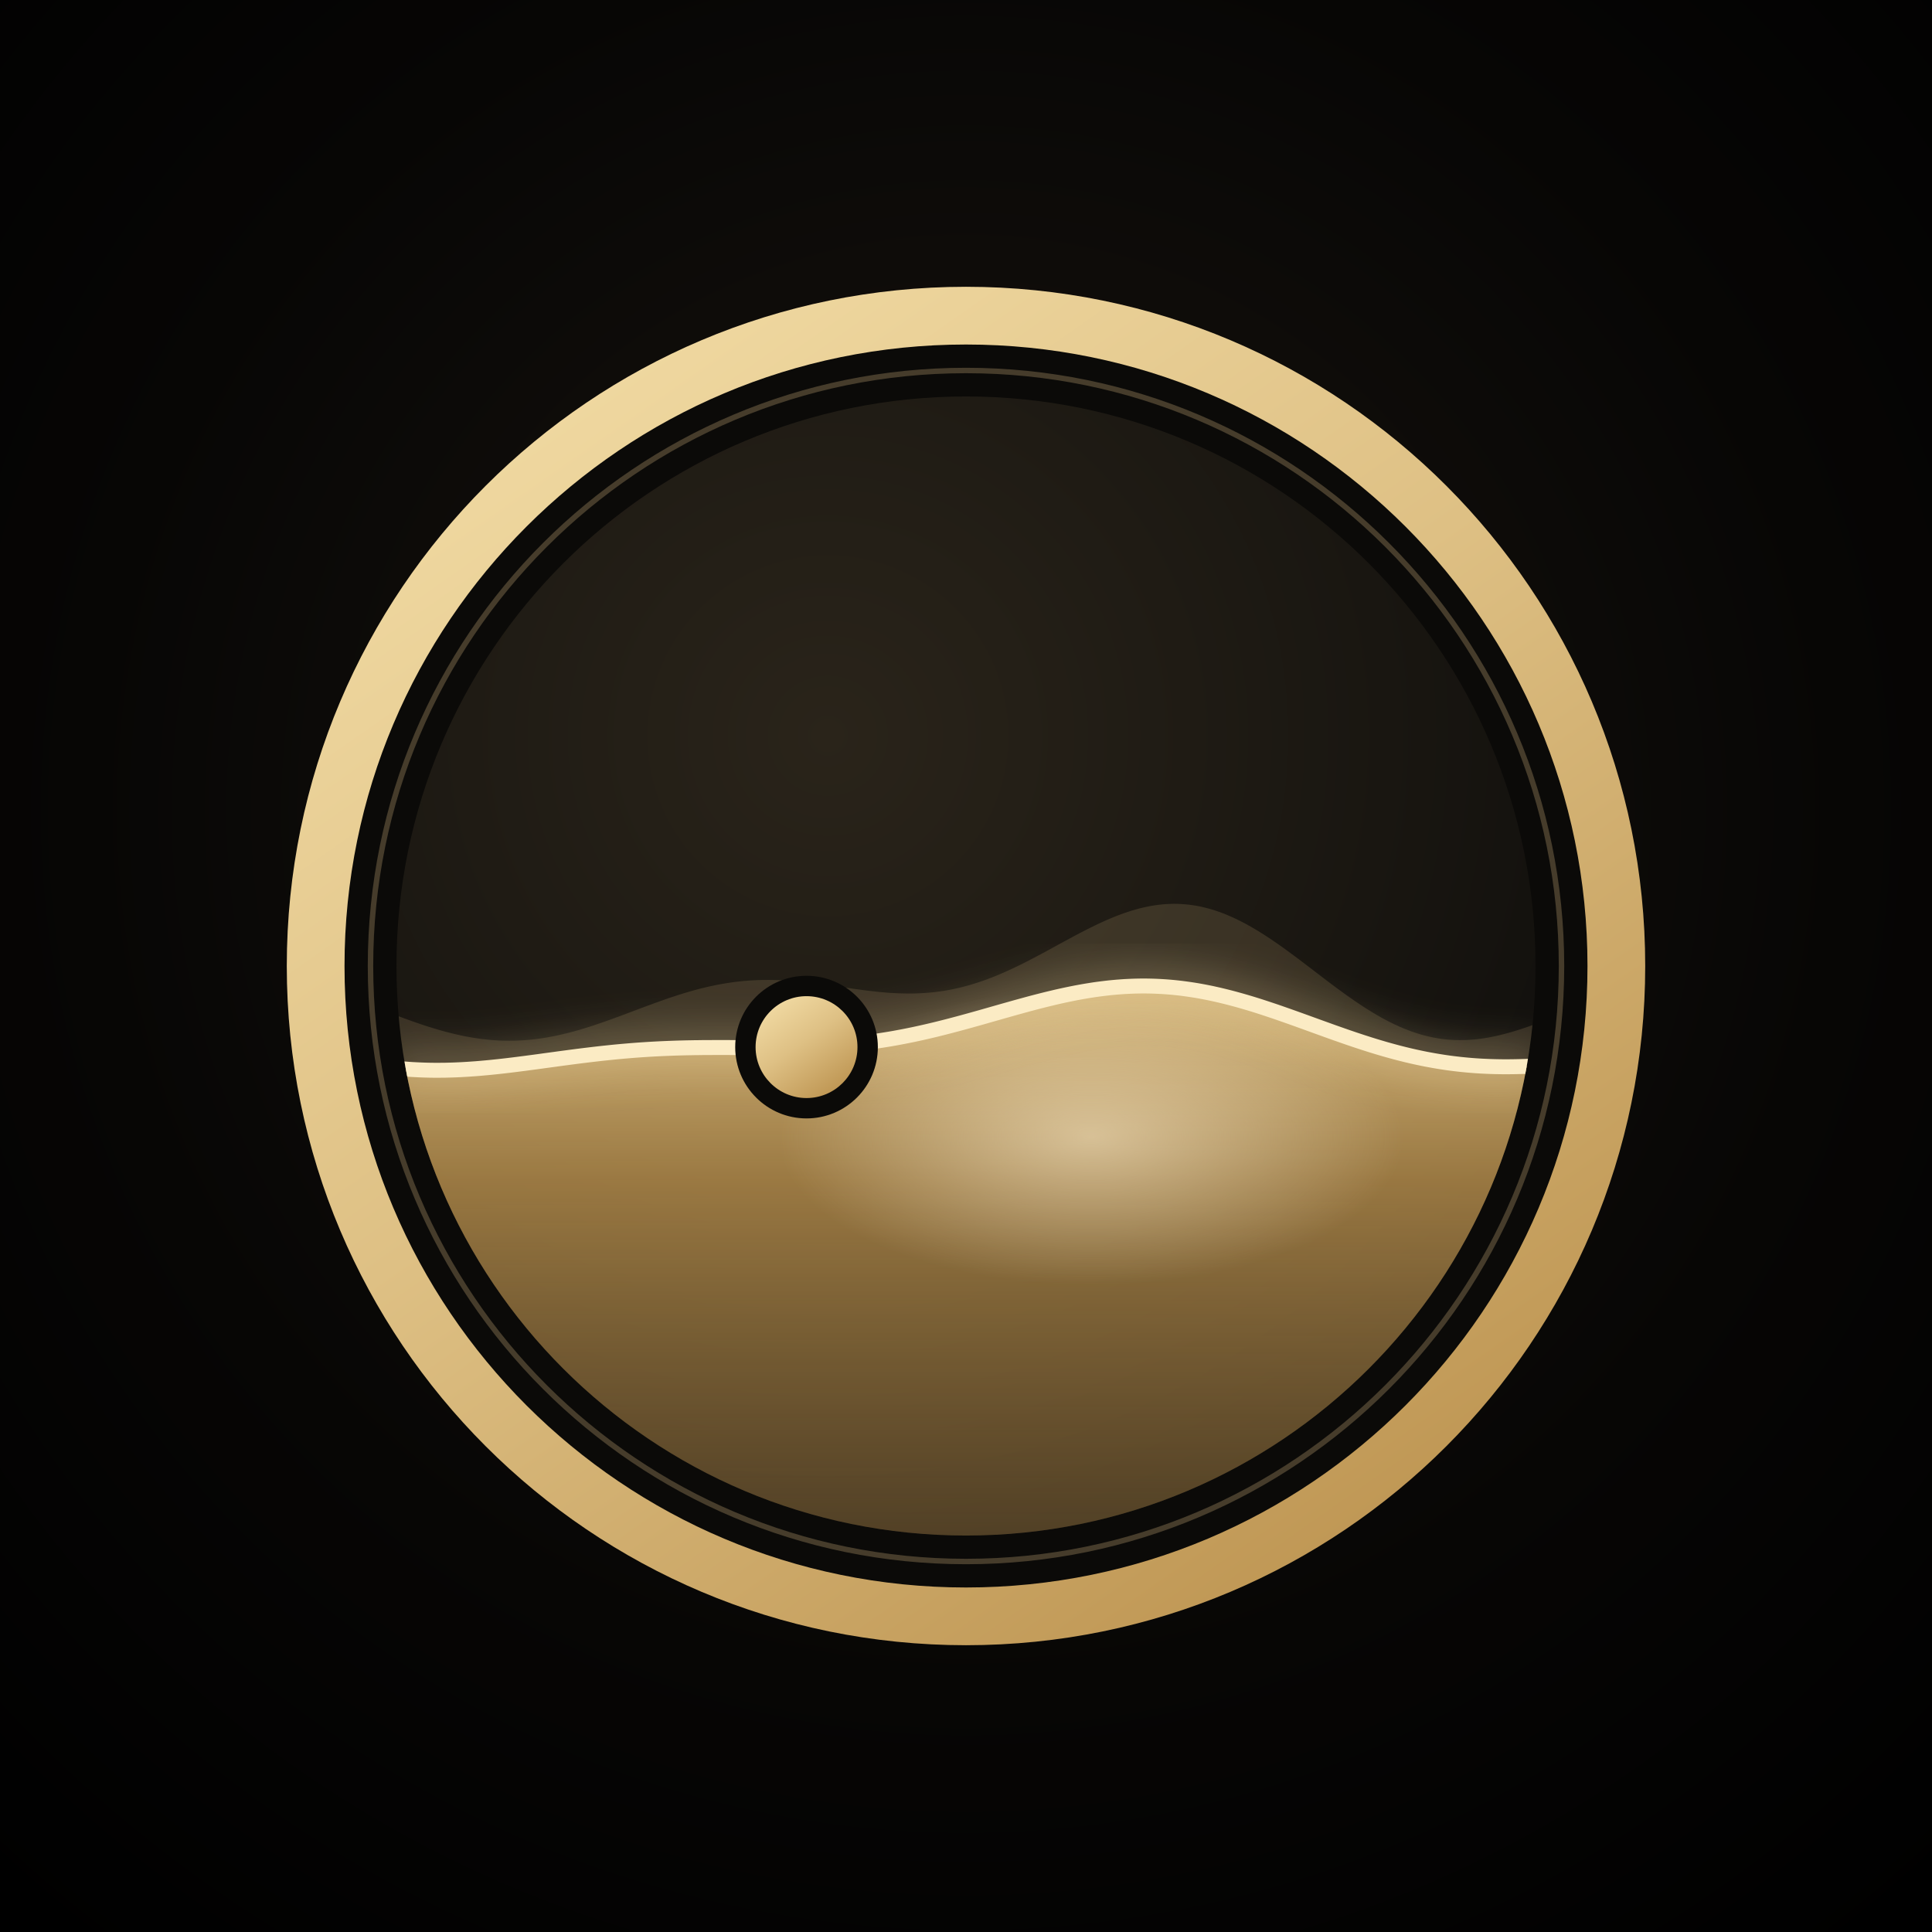
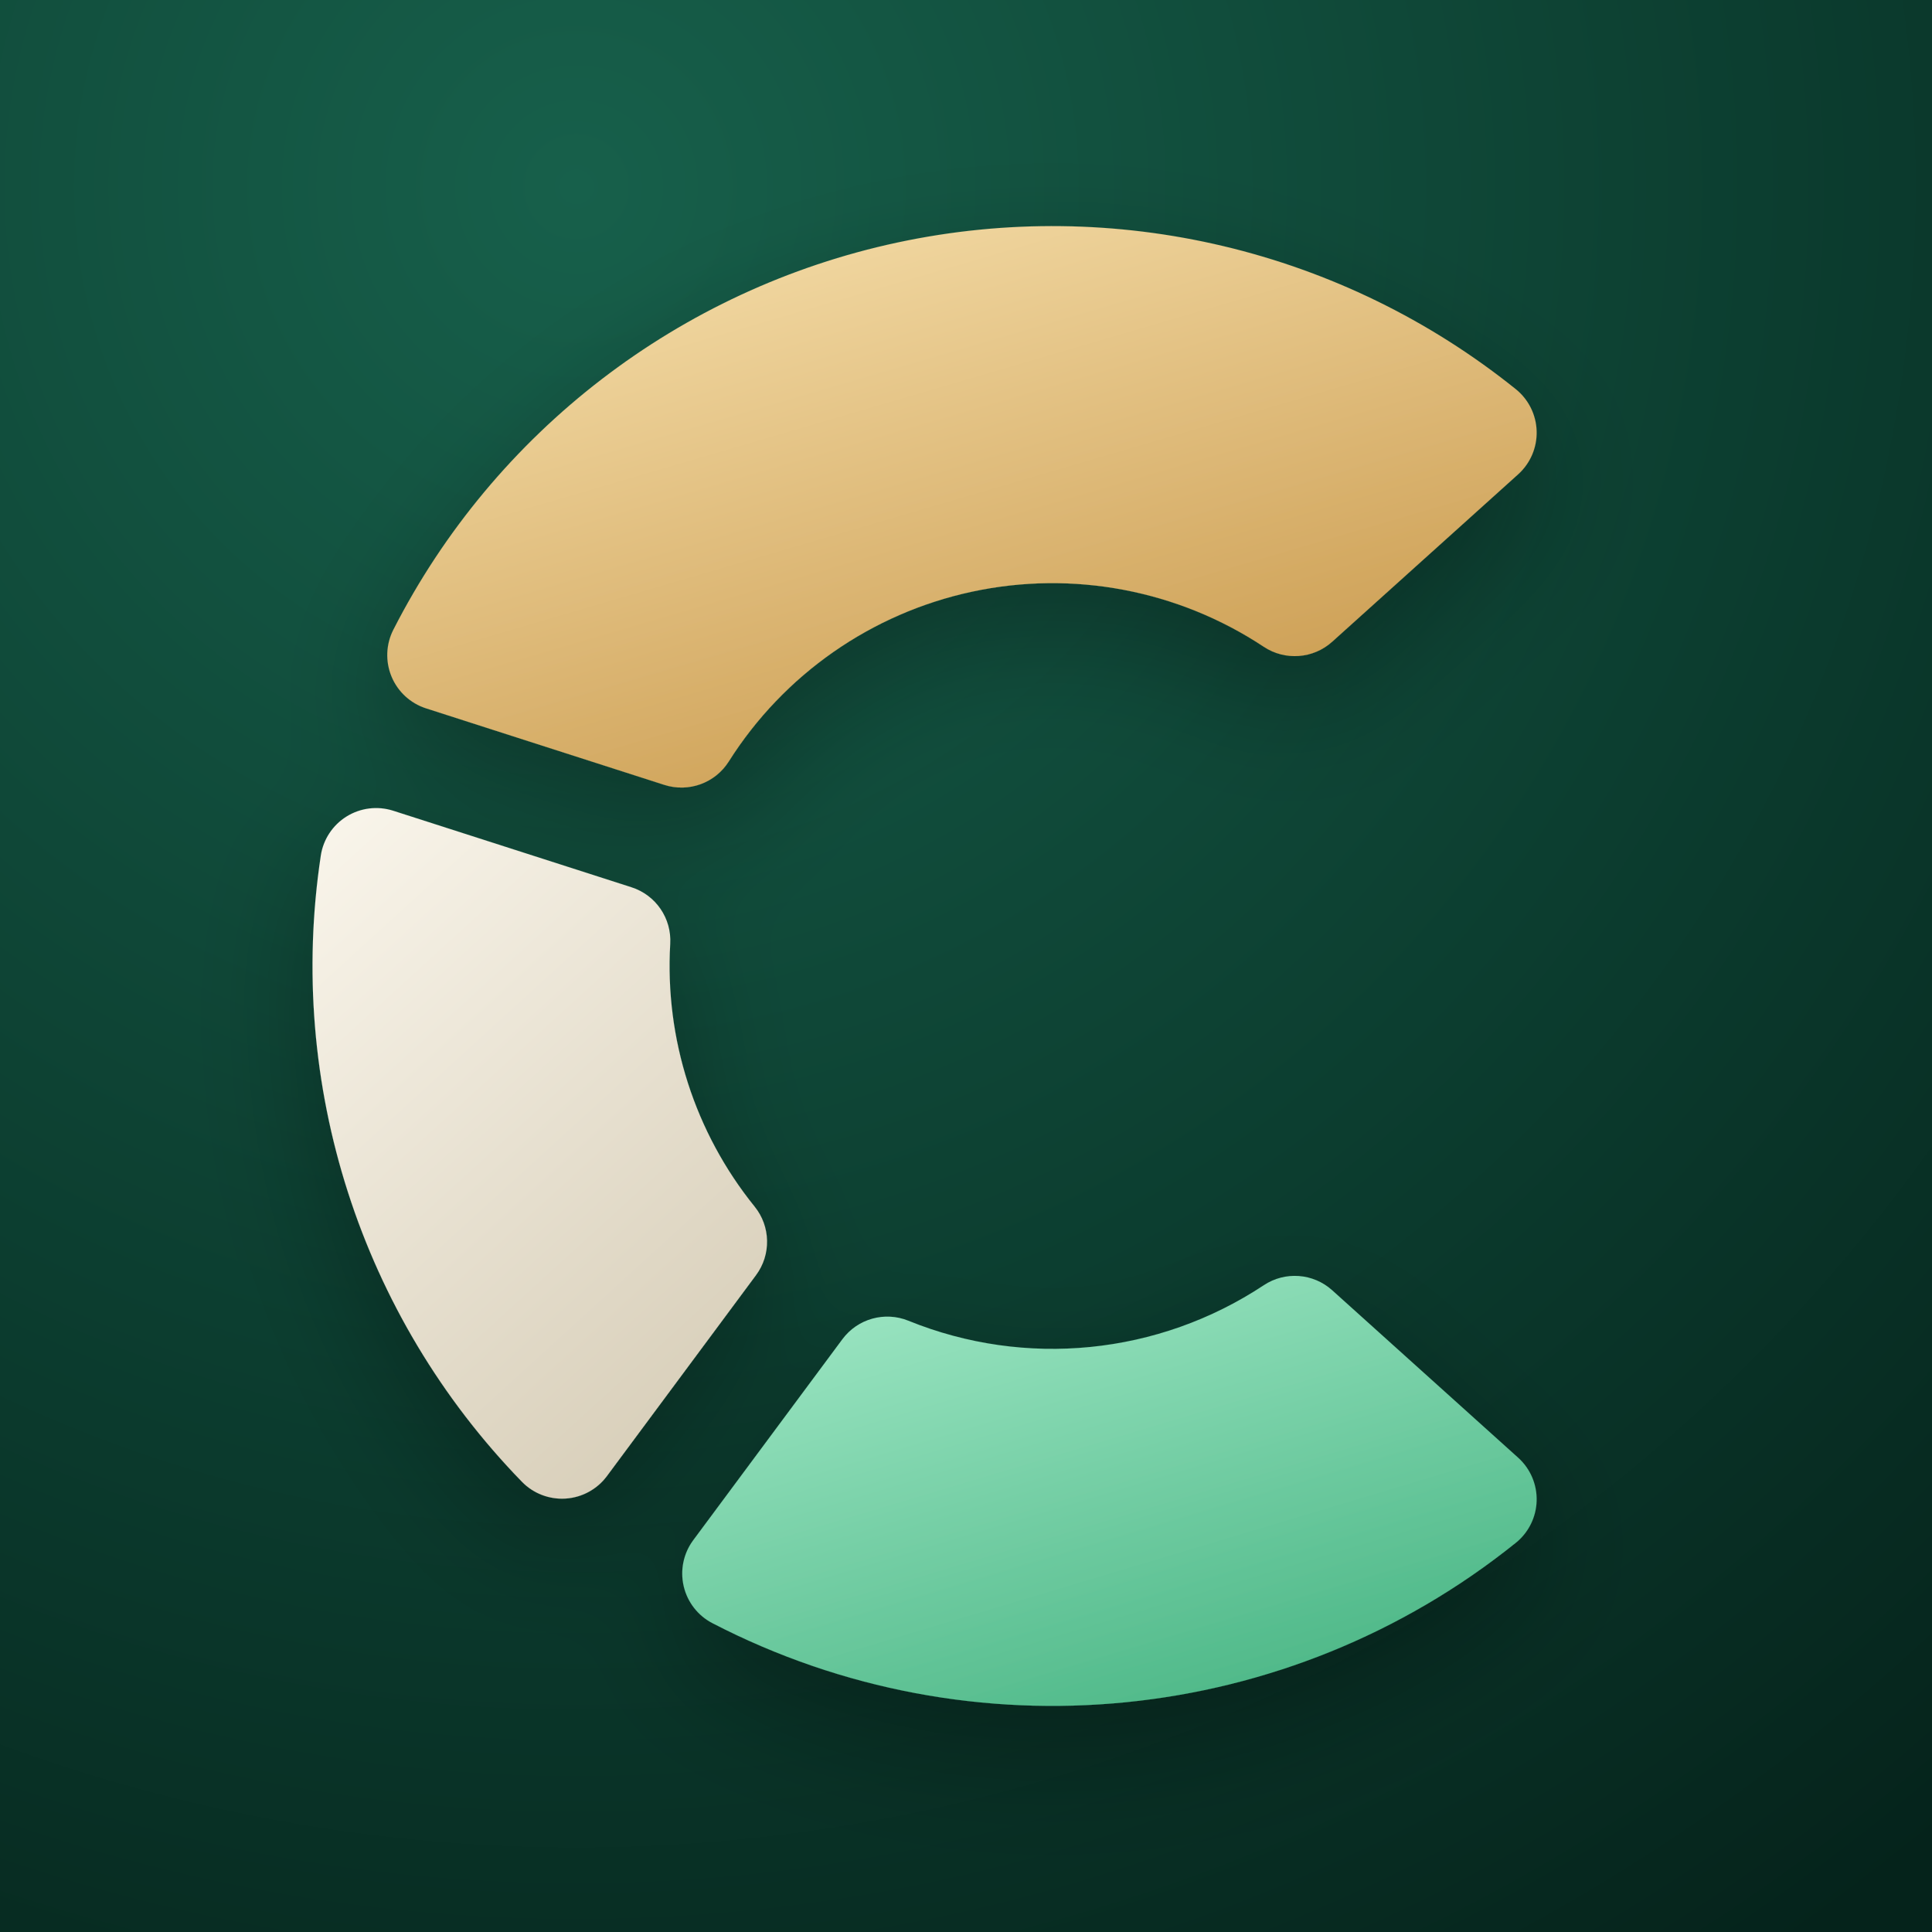
<svg xmlns="http://www.w3.org/2000/svg" width="1024" height="1024" viewBox="0 0 1024 1024">
  <defs>
-     <radialGradient id="bg" cx="0.5" cy="0.42" r="0.75">
-       <stop offset="0" stop-color="#1A1610" />
-       <stop offset="0.6" stop-color="#070605" />
-       <stop offset="1" stop-color="#000" />
+     <radialGradient id="field" cx="0.3" cy="0.1" r="1.1">
+       <stop offset="0" stop-color="#17604B" />
+       <stop offset="0.55" stop-color="#0C3E30" />
+       <stop offset="1" stop-color="#05231B" />
    </radialGradient>
+     <linearGradient id="sheen" x1="0" y1="0" x2="0" y2="1">
+       <stop offset="0" stop-color="#fff" stop-opacity="0.07" />
+       <stop offset="0.5" stop-color="#fff" stop-opacity="0" />
+     </linearGradient>
+     <filter id="shadow" x="-25%" y="-25%" width="150%" height="150%">
+       <feDropShadow dx="0" dy="25.08" stdDeviation="31.92" flood-color="#000" flood-opacity="0.3" />
+     </filter>
+     <filter id="soften" x="-5%" y="-5%" width="110%" height="110%">
+       <feGaussianBlur stdDeviation="2.85" />
+     </filter>
+     <linearGradient id="seg0" x1="0" y1="0" x2="0.6" y2="1">
+       <stop offset="0" stop-color="#A6EBCA" />
+       <stop offset="1" stop-color="#4FB989" />
+     </linearGradient>
+     <clipPath id="clip0">
+       <path d="M 803.38 817.75 A 392.16 392.16 0 0 1 377.62 860.32 A 29.64 29.64 0 0 1 367.44 816.33 L 446.5 709.8 A 29.64 29.64 0 0 1 481.45 700.01 A 202.92 202.92 0 0 0 669.87 681.17 A 29.64 29.64 0 0 1 706.07 683.85 L 804.65 772.61 A 29.64 29.64 0 0 1 803.38 817.75 Z" />
+     </clipPath>
+     <mask id="edge0" maskUnits="userSpaceOnUse" x="0" y="0" width="1024" height="1024">
+       <path d="M 803.38 817.75 A 392.16 392.16 0 0 1 377.62 860.32 A 29.64 29.64 0 0 1 367.44 816.33 L 446.5 709.8 A 29.64 29.64 0 0 1 481.45 700.01 A 202.92 202.92 0 0 0 669.87 681.17 A 29.64 29.64 0 0 1 706.07 683.85 L 804.65 772.61 A 29.64 29.64 0 0 1 803.38 817.75 Z" fill="#fff" />
+       <path d="M 803.38 817.75 A 392.16 392.16 0 0 1 377.62 860.32 A 29.64 29.64 0 0 1 367.44 816.33 L 446.5 709.8 A 29.64 29.64 0 0 1 481.45 700.01 A 202.92 202.92 0 0 0 669.87 681.17 A 29.64 29.64 0 0 1 706.07 683.85 L 804.65 772.61 A 29.64 29.64 0 0 1 803.38 817.75 Z" fill="#000" transform="translate(0 10.26)" filter="url(#soften)" />
+     </mask>
+     <linearGradient id="seg1" x1="0" y1="0" x2="0.6" y2="1">
+       <stop offset="0" stop-color="#FAF6EC" />
+       <stop offset="1" stop-color="#D9D0BB" />
+     </linearGradient>
+     <clipPath id="clip1">
+       <path d="M 276.62 785.35 A 392.16 392.16 0 0 1 170.03 453.51 A 29.64 29.64 0 0 1 208.4 429.71 L 334.7 470.28 A 29.64 29.64 0 0 1 355.23 500.22 A 202.92 202.92 0 0 0 399.98 639.54 A 29.64 29.64 0 0 1 400.72 675.84 L 321.67 782.36 A 29.64 29.64 0 0 1 276.62 785.35 Z" />
+     </clipPath>
+     <mask id="edge1" maskUnits="userSpaceOnUse" x="0" y="0" width="1024" height="1024">
+       <path d="M 276.62 785.35 A 392.16 392.16 0 0 1 170.03 453.51 A 29.64 29.64 0 0 1 208.4 429.71 L 334.7 470.28 A 29.64 29.64 0 0 1 355.23 500.22 A 202.92 202.92 0 0 0 399.98 639.54 A 29.64 29.64 0 0 1 400.72 675.84 L 321.67 782.36 A 29.64 29.64 0 0 1 276.62 785.35 Z" fill="#fff" />
+       <path d="M 276.62 785.35 A 392.16 392.16 0 0 1 170.03 453.51 A 29.64 29.64 0 0 1 208.4 429.71 L 334.7 470.28 A 29.64 29.64 0 0 1 355.23 500.22 A 202.92 202.92 0 0 0 399.98 639.54 A 29.64 29.64 0 0 1 400.72 675.84 L 321.67 782.36 A 29.64 29.64 0 0 1 276.62 785.35 Z" fill="#000" transform="translate(0 10.26)" filter="url(#soften)" />
+     </mask>
+     <linearGradient id="seg2" x1="0" y1="0" x2="0.6" y2="1">
+       <stop offset="0" stop-color="#F9E4B2" />
+       <stop offset="1" stop-color="#CB9C50" />
+     </linearGradient>
+     <clipPath id="clip2">
+       <path d="M 208.5 333.75 A 392.16 392.16 0 0 1 803.38 206.25 A 29.64 29.64 0 0 1 804.65 251.39 L 706.07 340.15 A 29.64 29.64 0 0 1 669.87 342.83 A 202.92 202.92 0 0 0 386.25 403.62 A 29.64 29.64 0 0 1 352.13 416.01 L 225.83 375.44 A 29.64 29.64 0 0 1 208.5 333.75 Z" />
+     </clipPath>
+     <mask id="edge2" maskUnits="userSpaceOnUse" x="0" y="0" width="1024" height="1024">
+       <path d="M 208.5 333.75 A 392.16 392.16 0 0 1 803.38 206.25 A 29.64 29.64 0 0 1 804.65 251.39 L 706.07 340.15 A 29.64 29.64 0 0 1 669.87 342.83 A 202.92 202.92 0 0 0 386.25 403.62 A 29.64 29.64 0 0 1 352.13 416.01 L 225.83 375.44 A 29.64 29.64 0 0 1 208.5 333.75 Z" fill="#fff" />
+       <path d="M 208.5 333.75 A 392.16 392.16 0 0 1 803.38 206.25 A 29.64 29.64 0 0 1 804.65 251.39 L 706.07 340.15 A 29.64 29.64 0 0 1 669.87 342.83 A 202.92 202.92 0 0 0 386.25 403.62 A 29.64 29.64 0 0 1 352.13 416.01 L 225.83 375.44 A 29.64 29.64 0 0 1 208.5 333.75 Z" fill="#000" transform="translate(0 10.26)" filter="url(#soften)" />
+     </mask>
  </defs>
-   <rect width="1024" height="1024" fill="url(#bg)" />
-   <defs>
-     <linearGradient id="brass" x1="0.15" y1="0" x2="0.85" y2="1">
-       <stop offset="0" stop-color="#F3DDA6" />
-       <stop offset="0.45" stop-color="#DEC084" />
-       <stop offset="1" stop-color="#BA904C" />
-     </linearGradient>
-     <linearGradient id="water" x1="0" y1="0" x2="0" y2="1">
-       <stop offset="0" stop-color="#DEC084" stop-opacity="0.95" />
-       <stop offset="0.35" stop-color="#BA904C" stop-opacity="0.75" />
-       <stop offset="1" stop-color="#8A6630" stop-opacity="0.35" />
-     </linearGradient>
-     <radialGradient id="face" cx="0.38" cy="0.3" r="0.8">
-       <stop offset="0" stop-color="#2A241A" />
-       <stop offset="1" stop-color="#0E0D0B" />
-     </radialGradient>
-     <radialGradient id="caustic" cx="0.5" cy="0.5" r="0.5">
-       <stop offset="0" stop-color="#FFF1D2" stop-opacity="0.55" />
-       <stop offset="1" stop-color="#FFF1D2" stop-opacity="0" />
-     </radialGradient>
-     <filter id="glow" x="-50%" y="-50%" width="200%" height="200%">
-       <feGaussianBlur stdDeviation="10.8" />
-     </filter>
-     <clipPath id="coin">
-       <circle cx="512" cy="512" r="301.86" />
-     </clipPath>
-   </defs>
-   <circle cx="512" cy="512" r="360" fill="url(#brass)" />
-   <circle cx="512" cy="512" r="329.4" fill="#0B0A08" />
-   <circle cx="512" cy="512" r="301.86" fill="url(#face)" />
-   <circle cx="512" cy="512" r="315.63" fill="none" stroke="#DEC084" stroke-opacity="0.28" stroke-width="2.88" />
-   <g clip-path="url(#coin)">
-     <path d="M 206.1 536.67 L 208.1 537.44 L 210.1 538.20 L 212.1 538.94 L 214.1 539.69 L 216.1 540.42 L 218.1 541.13 L 220.1 541.84 L 222.1 542.53 L 224.1 543.20 L 226.1 543.86 L 228.1 544.49 L 230.1 545.10 L 232.1 545.70 L 234.1 546.28 L 236.1 546.82 L 238.1 547.34 L 240.1 547.84 L 242.1 548.31 L 244.1 548.76 L 246.1 549.17 L 248.1 549.55 L 250.1 549.91 L 252.1 550.23 L 254.1 550.52 L 256.1 550.78 L 258.1 551.00 L 260.1 551.19 L 262.1 551.34 L 264.1 551.47 L 266.1 551.55 L 268.1 551.60 L 270.1 551.61 L 272.1 551.60 L 274.1 551.53 L 276.1 551.44 L 278.1 551.32 L 280.1 551.15 L 282.1 550.96 L 284.1 550.73 L 286.1 550.47 L 288.1 550.16 L 290.1 549.84 L 292.1 549.47 L 294.1 549.08 L 296.1 548.65 L 298.1 548.19 L 300.1 547.72 L 302.1 547.21 L 304.1 546.67 L 306.1 546.12 L 308.1 545.53 L 310.1 544.92 L 312.1 544.30 L 314.1 543.66 L 316.1 542.99 L 318.1 542.31 L 320.1 541.61 L 322.1 540.91 L 324.1 540.19 L 326.1 539.46 L 328.1 538.73 L 330.1 537.98 L 332.1 537.23 L 334.1 536.48 L 336.1 535.72 L 338.1 534.98 L 340.1 534.22 L 342.1 533.47 L 344.1 532.73 L 346.1 532.00 L 348.1 531.27 L 350.1 530.55 L 352.1 529.85 L 354.1 529.15 L 356.1 528.48 L 358.1 527.82 L 360.1 527.18 L 362.1 526.55 L 364.1 525.95 L 366.1 525.37 L 368.1 524.81 L 370.1 524.27 L 372.1 523.76 L 374.1 523.28 L 376.1 522.82 L 378.1 522.39 L 380.1 521.98 L 382.1 521.60 L 384.1 521.26 L 386.1 520.94 L 388.1 520.65 L 390.1 520.39 L 392.1 520.16 L 394.1 519.96 L 396.1 519.79 L 398.1 519.65 L 400.1 519.54 L 402.1 519.46 L 404.1 519.40 L 406.1 519.39 L 408.1 519.38 L 410.1 519.42 L 412.1 519.46 L 414.1 519.54 L 416.1 519.65 L 418.1 519.77 L 420.1 519.92 L 422.1 520.08 L 424.1 520.27 L 426.1 520.48 L 428.1 520.70 L 430.1 520.94 L 432.1 521.19 L 434.1 521.44 L 436.1 521.72 L 438.1 522.00 L 440.1 522.28 L 442.1 522.57 L 444.1 522.86 L 446.1 523.16 L 448.1 523.45 L 450.1 523.74 L 452.1 524.03 L 454.1 524.31 L 456.1 524.58 L 458.1 524.85 L 460.1 525.10 L 462.1 525.33 L 464.1 525.55 L 466.1 525.76 L 468.1 525.94 L 470.1 526.11 L 472.1 526.26 L 474.1 526.37 L 476.1 526.46 L 478.1 526.53 L 480.1 526.57 L 482.1 526.59 L 484.1 526.57 L 486.1 526.51 L 488.1 526.42 L 490.1 526.31 L 492.1 526.16 L 494.1 525.97 L 496.1 525.74 L 498.1 525.48 L 500.1 525.19 L 502.1 524.85 L 504.1 524.48 L 506.1 524.06 L 508.1 523.62 L 510.1 523.13 L 512.1 522.60 L 514.1 522.05 L 516.1 521.44 L 518.1 520.81 L 520.1 520.14 L 522.1 519.43 L 524.1 518.69 L 526.1 517.92 L 528.1 517.12 L 530.1 516.28 L 532.1 515.42 L 534.1 514.52 L 536.1 513.60 L 538.1 512.65 L 540.1 511.69 L 542.1 510.69 L 544.1 509.69 L 546.1 508.66 L 548.1 507.61 L 550.1 506.55 L 552.1 505.49 L 554.1 504.41 L 556.1 503.33 L 558.1 502.23 L 560.1 501.15 L 562.1 500.05 L 564.1 498.96 L 566.1 497.88 L 568.1 496.80 L 570.1 495.73 L 572.1 494.67 L 574.1 493.64 L 576.1 492.61 L 578.1 491.61 L 580.1 490.63 L 582.1 489.67 L 584.1 488.75 L 586.1 487.85 L 588.1 486.98 L 590.1 486.15 L 592.1 485.35 L 594.1 484.60 L 596.1 483.88 L 598.1 483.21 L 600.1 482.58 L 602.1 481.99 L 604.1 481.45 L 606.1 480.98 L 608.1 480.54 L 610.1 480.16 L 612.1 479.83 L 614.1 479.56 L 616.1 479.34 L 618.1 479.19 L 620.1 479.09 L 622.1 479.05 L 624.1 479.07 L 626.1 479.15 L 628.1 479.30 L 630.1 479.50 L 632.1 479.76 L 634.1 480.08 L 636.1 480.46 L 638.1 480.92 L 640.1 481.42 L 642.1 481.98 L 644.1 482.60 L 646.1 483.29 L 648.1 484.03 L 650.1 484.82 L 652.1 485.68 L 654.1 486.57 L 656.1 487.53 L 658.1 488.53 L 660.1 489.58 L 662.1 490.68 L 664.1 491.83 L 666.1 493.01 L 668.1 494.24 L 670.1 495.50 L 672.1 496.81 L 674.1 498.14 L 676.1 499.51 L 678.1 500.90 L 680.1 502.32 L 682.1 503.76 L 684.1 505.23 L 686.1 506.71 L 688.1 508.21 L 690.1 509.72 L 692.1 511.24 L 694.1 512.76 L 696.1 514.29 L 698.1 515.83 L 700.1 517.35 L 702.1 518.88 L 704.1 520.39 L 706.1 521.89 L 708.1 523.39 L 710.1 524.86 L 712.1 526.32 L 714.1 527.75 L 716.1 529.16 L 718.1 530.55 L 720.1 531.91 L 722.1 533.23 L 724.1 534.52 L 726.1 535.77 L 728.1 536.99 L 730.1 538.17 L 732.1 539.31 L 734.1 540.39 L 736.1 541.44 L 738.1 542.44 L 740.1 543.38 L 742.1 544.29 L 744.1 545.13 L 746.1 545.93 L 748.1 546.68 L 750.1 547.36 L 752.1 548.00 L 754.1 548.58 L 756.1 549.10 L 758.1 549.56 L 760.1 549.98 L 762.1 550.33 L 764.1 550.63 L 766.1 550.87 L 768.1 551.06 L 770.1 551.19 L 772.1 551.27 L 774.1 551.29 L 776.1 551.26 L 778.1 551.18 L 780.1 551.05 L 782.1 550.87 L 784.1 550.64 L 786.1 550.36 L 788.1 550.05 L 790.1 549.68 L 792.1 549.27 L 794.1 548.83 L 796.1 548.35 L 798.1 547.83 L 800.1 547.28 L 802.1 546.70 L 804.1 546.09 L 806.1 545.45 L 808.1 544.79 L 810.1 544.11 L 812.1 543.40 L 814.1 542.68 L 816.1 541.95 L 817.86 817.86 L 206.14 817.86 Z" fill="#DEC084" fill-opacity="0.16" />
-     <path d="M 206.1 565.70 L 208.1 565.94 L 210.1 566.16 L 212.1 566.36 L 214.1 566.54 L 216.1 566.70 L 218.1 566.84 L 220.1 566.95 L 222.1 567.05 L 224.1 567.13 L 226.1 567.19 L 228.1 567.24 L 230.1 567.26 L 232.1 567.27 L 234.1 567.25 L 236.1 567.23 L 238.1 567.18 L 240.1 567.12 L 242.1 567.04 L 244.1 566.95 L 246.1 566.84 L 248.1 566.72 L 250.1 566.58 L 252.1 566.44 L 254.1 566.28 L 256.1 566.10 L 258.1 565.92 L 260.1 565.73 L 262.1 565.52 L 264.1 565.31 L 266.1 565.09 L 268.1 564.86 L 270.1 564.62 L 272.1 564.38 L 274.1 564.13 L 276.1 563.87 L 278.1 563.62 L 280.1 563.35 L 282.1 563.09 L 284.1 562.82 L 286.1 562.55 L 288.1 562.27 L 290.1 562.00 L 292.1 561.73 L 294.1 561.46 L 296.1 561.18 L 298.1 560.91 L 300.1 560.65 L 302.1 560.38 L 304.1 560.12 L 306.1 559.86 L 308.1 559.61 L 310.1 559.36 L 312.1 559.12 L 314.1 558.88 L 316.1 558.65 L 318.1 558.42 L 320.1 558.20 L 322.1 557.99 L 324.1 557.78 L 326.1 557.58 L 328.1 557.39 L 330.1 557.21 L 332.1 557.04 L 334.1 556.87 L 336.1 556.71 L 338.1 556.56 L 340.1 556.42 L 342.1 556.29 L 344.1 556.16 L 346.1 556.05 L 348.1 555.94 L 350.1 555.84 L 352.1 555.75 L 354.1 555.67 L 356.1 555.59 L 358.1 555.52 L 360.1 555.46 L 362.1 555.41 L 364.1 555.36 L 366.1 555.33 L 368.1 555.29 L 370.1 555.27 L 372.1 555.24 L 374.1 555.23 L 376.1 555.22 L 378.1 555.21 L 380.1 555.20 L 382.1 555.20 L 384.1 555.21 L 386.1 555.21 L 388.1 555.22 L 390.1 555.23 L 392.1 555.24 L 394.1 555.25 L 396.1 555.26 L 398.1 555.27 L 400.1 555.28 L 402.1 555.29 L 404.1 555.29 L 406.1 555.29 L 408.1 555.29 L 410.1 555.28 L 412.1 555.27 L 414.1 555.26 L 416.1 555.24 L 418.1 555.21 L 420.1 555.18 L 422.1 555.14 L 424.1 555.09 L 426.1 555.03 L 428.1 554.97 L 430.1 554.89 L 432.1 554.81 L 434.1 554.71 L 436.1 554.61 L 438.1 554.49 L 440.1 554.37 L 442.1 554.23 L 444.1 554.08 L 446.1 553.92 L 448.1 553.74 L 450.1 553.56 L 452.1 553.36 L 454.1 553.14 L 456.1 552.92 L 458.1 552.68 L 460.1 552.42 L 462.1 552.16 L 464.1 551.88 L 466.1 551.58 L 468.1 551.27 L 470.1 550.95 L 472.1 550.62 L 474.1 550.27 L 476.1 549.90 L 478.1 549.53 L 480.1 549.14 L 482.1 548.74 L 484.1 548.33 L 486.1 547.90 L 488.1 547.46 L 490.1 547.01 L 492.1 546.55 L 494.1 546.08 L 496.1 545.60 L 498.1 545.10 L 500.1 544.60 L 502.1 544.09 L 504.1 543.57 L 506.1 543.04 L 508.1 542.51 L 510.1 541.97 L 512.1 541.42 L 514.1 540.87 L 516.1 540.31 L 518.1 539.75 L 520.1 539.19 L 522.1 538.62 L 524.1 538.05 L 526.1 537.48 L 528.1 536.91 L 530.1 536.34 L 532.1 535.77 L 534.1 535.21 L 536.1 534.64 L 538.1 534.08 L 540.1 533.53 L 542.1 532.98 L 544.1 532.43 L 546.1 531.89 L 548.1 531.36 L 550.1 530.84 L 552.1 530.33 L 554.1 529.83 L 556.1 529.34 L 558.1 528.86 L 560.1 528.39 L 562.1 527.94 L 564.1 527.50 L 566.1 527.08 L 568.1 526.67 L 570.1 526.27 L 572.1 525.90 L 574.1 525.54 L 576.1 525.20 L 578.1 524.88 L 580.1 524.57 L 582.1 524.29 L 584.1 524.03 L 586.1 523.79 L 588.1 523.56 L 590.1 523.37 L 592.1 523.19 L 594.1 523.04 L 596.1 522.90 L 598.1 522.80 L 600.1 522.71 L 602.1 522.65 L 604.1 522.61 L 606.1 522.60 L 608.1 522.61 L 610.1 522.65 L 612.1 522.71 L 614.1 522.80 L 616.1 522.91 L 618.1 523.04 L 620.1 523.20 L 622.1 523.38 L 624.1 523.59 L 626.1 523.82 L 628.1 524.08 L 630.1 524.36 L 632.1 524.66 L 634.1 524.98 L 636.1 525.33 L 638.1 525.70 L 640.1 526.09 L 642.1 526.50 L 644.1 526.94 L 646.1 527.39 L 648.1 527.87 L 650.1 528.36 L 652.1 528.87 L 654.1 529.40 L 656.1 529.95 L 658.1 530.51 L 660.1 531.09 L 662.1 531.68 L 664.1 532.29 L 666.1 532.91 L 668.1 533.55 L 670.1 534.20 L 672.1 534.86 L 674.1 535.53 L 676.1 536.20 L 678.1 536.89 L 680.1 537.59 L 682.1 538.29 L 684.1 539.00 L 686.1 539.71 L 688.1 540.43 L 690.1 541.15 L 692.1 541.87 L 694.1 542.60 L 696.1 543.32 L 698.1 544.05 L 700.1 544.77 L 702.1 545.49 L 704.1 546.21 L 706.1 546.93 L 708.1 547.64 L 710.1 548.34 L 712.1 549.04 L 714.1 549.74 L 716.1 550.42 L 718.1 551.10 L 720.1 551.76 L 722.1 552.42 L 724.1 553.06 L 726.1 553.70 L 728.1 554.32 L 730.1 554.93 L 732.1 555.52 L 734.1 556.11 L 736.1 556.67 L 738.1 557.22 L 740.1 557.76 L 742.1 558.28 L 744.1 558.78 L 746.1 559.27 L 748.1 559.74 L 750.1 560.19 L 752.1 560.62 L 754.1 561.04 L 756.1 561.44 L 758.1 561.81 L 760.1 562.17 L 762.1 562.51 L 764.1 562.83 L 766.1 563.14 L 768.1 563.42 L 770.1 563.68 L 772.1 563.92 L 774.1 564.15 L 776.1 564.35 L 778.1 564.54 L 780.1 564.71 L 782.1 564.86 L 784.1 564.99 L 786.1 565.10 L 788.1 565.19 L 790.1 565.27 L 792.1 565.33 L 794.1 565.37 L 796.1 565.40 L 798.1 565.41 L 800.1 565.40 L 802.1 565.38 L 804.1 565.34 L 806.1 565.29 L 808.1 565.23 L 810.1 565.15 L 812.1 565.06 L 814.1 564.96 L 816.1 564.84 L 817.86 817.86 L 206.14 817.86 Z" fill="url(#water)" />
-     <ellipse cx="578.409" cy="602.558" rx="166.023" ry="78.484" fill="url(#caustic)" />
-     <path d="M 206.1 565.70 L 208.1 565.94 L 210.1 566.16 L 212.1 566.36 L 214.1 566.54 L 216.1 566.70 L 218.1 566.84 L 220.1 566.95 L 222.1 567.05 L 224.1 567.13 L 226.1 567.19 L 228.1 567.24 L 230.1 567.26 L 232.1 567.27 L 234.1 567.25 L 236.1 567.23 L 238.1 567.18 L 240.1 567.12 L 242.1 567.04 L 244.1 566.95 L 246.1 566.84 L 248.1 566.72 L 250.1 566.58 L 252.1 566.44 L 254.1 566.28 L 256.1 566.10 L 258.1 565.92 L 260.1 565.73 L 262.1 565.52 L 264.1 565.31 L 266.1 565.09 L 268.1 564.86 L 270.1 564.62 L 272.1 564.38 L 274.1 564.13 L 276.1 563.87 L 278.1 563.62 L 280.1 563.35 L 282.1 563.09 L 284.1 562.82 L 286.1 562.55 L 288.1 562.27 L 290.1 562.00 L 292.1 561.73 L 294.1 561.46 L 296.1 561.18 L 298.1 560.91 L 300.1 560.65 L 302.1 560.38 L 304.1 560.12 L 306.1 559.86 L 308.1 559.61 L 310.1 559.36 L 312.1 559.12 L 314.1 558.88 L 316.1 558.65 L 318.1 558.42 L 320.1 558.20 L 322.1 557.99 L 324.1 557.78 L 326.1 557.58 L 328.1 557.39 L 330.1 557.21 L 332.1 557.04 L 334.1 556.87 L 336.1 556.71 L 338.1 556.56 L 340.1 556.42 L 342.1 556.29 L 344.1 556.16 L 346.1 556.05 L 348.1 555.94 L 350.1 555.84 L 352.1 555.75 L 354.1 555.67 L 356.1 555.59 L 358.1 555.52 L 360.1 555.46 L 362.1 555.41 L 364.1 555.36 L 366.1 555.33 L 368.1 555.29 L 370.1 555.27 L 372.1 555.24 L 374.1 555.23 L 376.1 555.22 L 378.1 555.21 L 380.1 555.20 L 382.1 555.20 L 384.1 555.21 L 386.1 555.21 L 388.1 555.22 L 390.1 555.23 L 392.1 555.24 L 394.1 555.25 L 396.1 555.26 L 398.1 555.27 L 400.1 555.28 L 402.1 555.29 L 404.1 555.29 L 406.1 555.29 L 408.1 555.29 L 410.1 555.28 L 412.1 555.27 L 414.1 555.26 L 416.1 555.24 L 418.1 555.21 L 420.1 555.18 L 422.1 555.14 L 424.1 555.09 L 426.1 555.03 L 428.1 554.97 L 430.1 554.89 L 432.1 554.81 L 434.1 554.71 L 436.1 554.61 L 438.1 554.49 L 440.1 554.37 L 442.1 554.23 L 444.1 554.08 L 446.1 553.92 L 448.1 553.74 L 450.1 553.56 L 452.1 553.36 L 454.1 553.14 L 456.1 552.92 L 458.1 552.68 L 460.1 552.42 L 462.1 552.16 L 464.1 551.88 L 466.1 551.58 L 468.1 551.27 L 470.1 550.95 L 472.1 550.62 L 474.1 550.27 L 476.1 549.90 L 478.1 549.53 L 480.1 549.14 L 482.1 548.74 L 484.1 548.33 L 486.1 547.90 L 488.1 547.46 L 490.1 547.01 L 492.1 546.55 L 494.1 546.08 L 496.1 545.60 L 498.1 545.10 L 500.1 544.60 L 502.1 544.09 L 504.1 543.57 L 506.1 543.04 L 508.1 542.51 L 510.1 541.97 L 512.1 541.42 L 514.1 540.87 L 516.1 540.31 L 518.1 539.75 L 520.1 539.19 L 522.1 538.62 L 524.1 538.05 L 526.1 537.48 L 528.1 536.91 L 530.1 536.34 L 532.1 535.77 L 534.1 535.21 L 536.1 534.64 L 538.1 534.08 L 540.1 533.53 L 542.1 532.98 L 544.1 532.43 L 546.1 531.89 L 548.1 531.36 L 550.1 530.84 L 552.1 530.33 L 554.1 529.83 L 556.1 529.34 L 558.1 528.86 L 560.1 528.39 L 562.1 527.94 L 564.1 527.50 L 566.1 527.08 L 568.1 526.67 L 570.1 526.27 L 572.1 525.90 L 574.1 525.54 L 576.1 525.20 L 578.1 524.88 L 580.1 524.57 L 582.1 524.29 L 584.1 524.03 L 586.1 523.79 L 588.1 523.56 L 590.1 523.37 L 592.1 523.19 L 594.1 523.04 L 596.1 522.90 L 598.1 522.80 L 600.1 522.71 L 602.1 522.65 L 604.1 522.61 L 606.1 522.60 L 608.1 522.61 L 610.1 522.65 L 612.1 522.71 L 614.1 522.80 L 616.1 522.91 L 618.1 523.04 L 620.1 523.20 L 622.1 523.38 L 624.1 523.59 L 626.1 523.82 L 628.1 524.08 L 630.1 524.36 L 632.1 524.66 L 634.1 524.98 L 636.1 525.33 L 638.1 525.70 L 640.1 526.09 L 642.1 526.50 L 644.1 526.94 L 646.1 527.39 L 648.1 527.87 L 650.1 528.36 L 652.1 528.87 L 654.1 529.40 L 656.1 529.95 L 658.1 530.51 L 660.1 531.09 L 662.1 531.68 L 664.1 532.29 L 666.1 532.91 L 668.1 533.55 L 670.1 534.20 L 672.1 534.86 L 674.1 535.53 L 676.1 536.20 L 678.1 536.89 L 680.1 537.59 L 682.1 538.29 L 684.1 539.00 L 686.1 539.71 L 688.1 540.43 L 690.1 541.15 L 692.1 541.87 L 694.1 542.60 L 696.1 543.32 L 698.1 544.05 L 700.1 544.77 L 702.1 545.49 L 704.1 546.21 L 706.1 546.93 L 708.1 547.64 L 710.1 548.34 L 712.1 549.04 L 714.1 549.74 L 716.1 550.42 L 718.1 551.10 L 720.1 551.76 L 722.1 552.42 L 724.1 553.06 L 726.1 553.70 L 728.1 554.32 L 730.1 554.93 L 732.1 555.52 L 734.1 556.11 L 736.1 556.67 L 738.1 557.22 L 740.1 557.76 L 742.1 558.28 L 744.1 558.78 L 746.1 559.27 L 748.1 559.74 L 750.1 560.19 L 752.1 560.62 L 754.1 561.04 L 756.1 561.44 L 758.1 561.81 L 760.1 562.17 L 762.1 562.51 L 764.1 562.83 L 766.1 563.14 L 768.1 563.42 L 770.1 563.68 L 772.1 563.92 L 774.1 564.15 L 776.1 564.35 L 778.1 564.54 L 780.1 564.71 L 782.1 564.86 L 784.1 564.99 L 786.1 565.10 L 788.1 565.19 L 790.1 565.27 L 792.1 565.33 L 794.1 565.37 L 796.1 565.40 L 798.1 565.41 L 800.1 565.40 L 802.1 565.38 L 804.1 565.34 L 806.1 565.29 L 808.1 565.23 L 810.1 565.15 L 812.1 565.06 L 814.1 564.96 L 816.1 564.84" fill="none" stroke="#F3DDA6" stroke-width="14.4" stroke-opacity="0.35" filter="url(#glow)" />
-     <path d="M 206.1 565.70 L 208.1 565.94 L 210.1 566.16 L 212.1 566.36 L 214.1 566.54 L 216.1 566.70 L 218.1 566.84 L 220.1 566.95 L 222.1 567.05 L 224.1 567.13 L 226.1 567.19 L 228.1 567.24 L 230.1 567.26 L 232.1 567.27 L 234.1 567.25 L 236.1 567.23 L 238.1 567.18 L 240.1 567.12 L 242.1 567.04 L 244.1 566.95 L 246.1 566.84 L 248.1 566.72 L 250.1 566.58 L 252.1 566.44 L 254.1 566.28 L 256.1 566.10 L 258.1 565.92 L 260.1 565.73 L 262.1 565.52 L 264.1 565.31 L 266.1 565.09 L 268.1 564.86 L 270.1 564.62 L 272.1 564.38 L 274.1 564.13 L 276.1 563.87 L 278.1 563.62 L 280.1 563.35 L 282.1 563.09 L 284.1 562.82 L 286.1 562.55 L 288.1 562.27 L 290.1 562.00 L 292.1 561.73 L 294.1 561.46 L 296.1 561.18 L 298.1 560.91 L 300.1 560.65 L 302.1 560.38 L 304.1 560.12 L 306.1 559.86 L 308.1 559.61 L 310.1 559.36 L 312.1 559.12 L 314.1 558.88 L 316.1 558.65 L 318.1 558.42 L 320.1 558.20 L 322.1 557.99 L 324.1 557.78 L 326.1 557.58 L 328.1 557.39 L 330.1 557.21 L 332.1 557.04 L 334.1 556.87 L 336.1 556.71 L 338.1 556.56 L 340.1 556.42 L 342.1 556.29 L 344.1 556.16 L 346.1 556.05 L 348.1 555.94 L 350.1 555.84 L 352.1 555.75 L 354.1 555.67 L 356.1 555.59 L 358.1 555.52 L 360.1 555.46 L 362.1 555.41 L 364.1 555.36 L 366.1 555.33 L 368.1 555.29 L 370.1 555.27 L 372.1 555.24 L 374.1 555.23 L 376.1 555.22 L 378.1 555.21 L 380.1 555.20 L 382.1 555.20 L 384.1 555.21 L 386.1 555.21 L 388.1 555.22 L 390.1 555.23 L 392.1 555.24 L 394.1 555.25 L 396.1 555.26 L 398.1 555.27 L 400.1 555.28 L 402.1 555.29 L 404.1 555.29 L 406.1 555.29 L 408.1 555.29 L 410.1 555.28 L 412.1 555.27 L 414.1 555.26 L 416.1 555.24 L 418.1 555.21 L 420.1 555.18 L 422.1 555.14 L 424.1 555.09 L 426.1 555.03 L 428.1 554.97 L 430.1 554.89 L 432.1 554.81 L 434.1 554.71 L 436.1 554.61 L 438.1 554.49 L 440.1 554.37 L 442.1 554.23 L 444.1 554.08 L 446.1 553.92 L 448.1 553.74 L 450.1 553.56 L 452.1 553.36 L 454.1 553.14 L 456.1 552.92 L 458.1 552.68 L 460.1 552.42 L 462.1 552.16 L 464.1 551.88 L 466.1 551.58 L 468.1 551.27 L 470.1 550.95 L 472.1 550.62 L 474.1 550.27 L 476.1 549.90 L 478.1 549.53 L 480.1 549.14 L 482.1 548.74 L 484.1 548.33 L 486.1 547.90 L 488.1 547.46 L 490.1 547.01 L 492.1 546.55 L 494.1 546.08 L 496.1 545.60 L 498.1 545.10 L 500.1 544.60 L 502.1 544.09 L 504.1 543.57 L 506.1 543.04 L 508.1 542.51 L 510.1 541.97 L 512.1 541.42 L 514.1 540.87 L 516.1 540.31 L 518.1 539.75 L 520.1 539.19 L 522.1 538.62 L 524.1 538.05 L 526.1 537.48 L 528.1 536.91 L 530.1 536.34 L 532.1 535.77 L 534.1 535.21 L 536.1 534.64 L 538.1 534.08 L 540.1 533.53 L 542.1 532.98 L 544.1 532.43 L 546.1 531.89 L 548.1 531.36 L 550.1 530.84 L 552.1 530.33 L 554.1 529.83 L 556.1 529.34 L 558.1 528.86 L 560.1 528.39 L 562.1 527.94 L 564.1 527.50 L 566.1 527.08 L 568.1 526.67 L 570.1 526.27 L 572.1 525.90 L 574.1 525.54 L 576.1 525.20 L 578.1 524.88 L 580.1 524.57 L 582.1 524.29 L 584.1 524.03 L 586.1 523.79 L 588.1 523.56 L 590.1 523.37 L 592.1 523.19 L 594.1 523.04 L 596.1 522.90 L 598.1 522.80 L 600.1 522.71 L 602.1 522.65 L 604.1 522.61 L 606.1 522.60 L 608.1 522.61 L 610.1 522.65 L 612.1 522.71 L 614.1 522.80 L 616.1 522.91 L 618.1 523.04 L 620.1 523.20 L 622.1 523.38 L 624.1 523.59 L 626.1 523.82 L 628.1 524.08 L 630.1 524.36 L 632.1 524.66 L 634.1 524.98 L 636.1 525.33 L 638.1 525.70 L 640.1 526.09 L 642.1 526.50 L 644.1 526.94 L 646.1 527.39 L 648.1 527.87 L 650.1 528.36 L 652.1 528.87 L 654.1 529.40 L 656.1 529.95 L 658.1 530.51 L 660.1 531.09 L 662.1 531.68 L 664.1 532.29 L 666.1 532.91 L 668.1 533.55 L 670.1 534.20 L 672.1 534.86 L 674.1 535.53 L 676.1 536.20 L 678.1 536.89 L 680.1 537.59 L 682.1 538.29 L 684.1 539.00 L 686.1 539.71 L 688.1 540.43 L 690.1 541.15 L 692.1 541.87 L 694.1 542.60 L 696.1 543.32 L 698.1 544.05 L 700.1 544.77 L 702.1 545.49 L 704.1 546.21 L 706.1 546.93 L 708.1 547.64 L 710.1 548.34 L 712.1 549.04 L 714.1 549.74 L 716.1 550.42 L 718.1 551.10 L 720.1 551.76 L 722.1 552.42 L 724.1 553.06 L 726.1 553.70 L 728.1 554.32 L 730.1 554.93 L 732.1 555.52 L 734.1 556.11 L 736.1 556.67 L 738.1 557.22 L 740.1 557.76 L 742.1 558.28 L 744.1 558.78 L 746.1 559.27 L 748.1 559.74 L 750.1 560.19 L 752.1 560.62 L 754.1 561.04 L 756.1 561.44 L 758.1 561.81 L 760.1 562.17 L 762.1 562.51 L 764.1 562.83 L 766.1 563.14 L 768.1 563.42 L 770.1 563.68 L 772.1 563.92 L 774.1 564.15 L 776.1 564.35 L 778.1 564.54 L 780.1 564.71 L 782.1 564.86 L 784.1 564.99 L 786.1 565.10 L 788.1 565.19 L 790.1 565.27 L 792.1 565.33 L 794.1 565.37 L 796.1 565.40 L 798.1 565.41 L 800.1 565.40 L 802.1 565.38 L 804.1 565.34 L 806.1 565.29 L 808.1 565.23 L 810.1 565.15 L 812.1 565.06 L 814.1 564.96 L 816.1 564.84" fill="none" stroke="#FBEBC4" stroke-width="7.92" stroke-linecap="round" />
+   <rect width="1024" height="1024" fill="url(#field)" />
+   <g filter="url(#shadow)">
+     <path d="M 803.38 817.75 A 392.16 392.16 0 0 1 377.62 860.32 A 29.64 29.64 0 0 1 367.44 816.33 L 446.5 709.8 A 29.64 29.64 0 0 1 481.45 700.01 A 202.92 202.92 0 0 0 669.87 681.17 A 29.64 29.64 0 0 1 706.07 683.85 L 804.65 772.61 A 29.64 29.64 0 0 1 803.38 817.75 Z" fill="url(#seg0)" />
+     <path d="M 276.62 785.35 A 392.16 392.16 0 0 1 170.03 453.51 A 29.64 29.64 0 0 1 208.4 429.71 L 334.7 470.28 A 29.64 29.64 0 0 1 355.23 500.22 A 202.92 202.92 0 0 0 399.98 639.54 A 29.64 29.64 0 0 1 400.72 675.84 L 321.67 782.36 A 29.64 29.64 0 0 1 276.62 785.35 Z" fill="url(#seg1)" />
+     <path d="M 208.5 333.75 A 392.16 392.16 0 0 1 803.38 206.25 A 29.64 29.64 0 0 1 804.65 251.39 L 706.07 340.15 A 29.64 29.64 0 0 1 669.87 342.83 A 202.92 202.92 0 0 0 386.25 403.62 A 29.64 29.64 0 0 1 352.13 416.01 L 225.83 375.44 A 29.64 29.64 0 0 1 208.5 333.75 Z" fill="url(#seg2)" />
  </g>
-   <circle cx="427.479" cy="554.989" r="37.8" fill="#0B0A08" />
-   <circle cx="427.479" cy="554.989" r="27" fill="url(#brass)" />
</svg>
